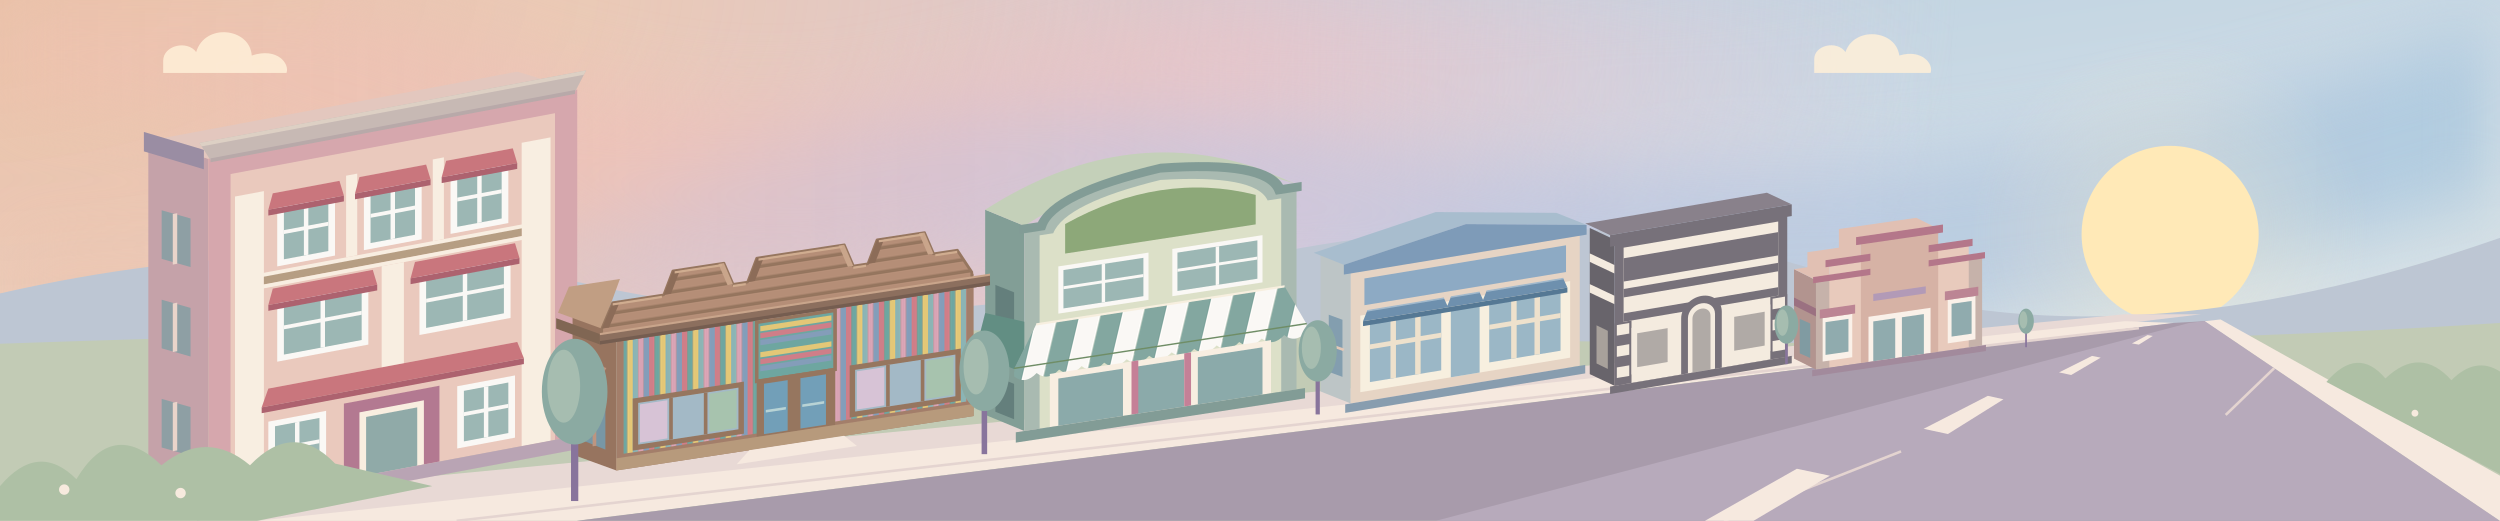
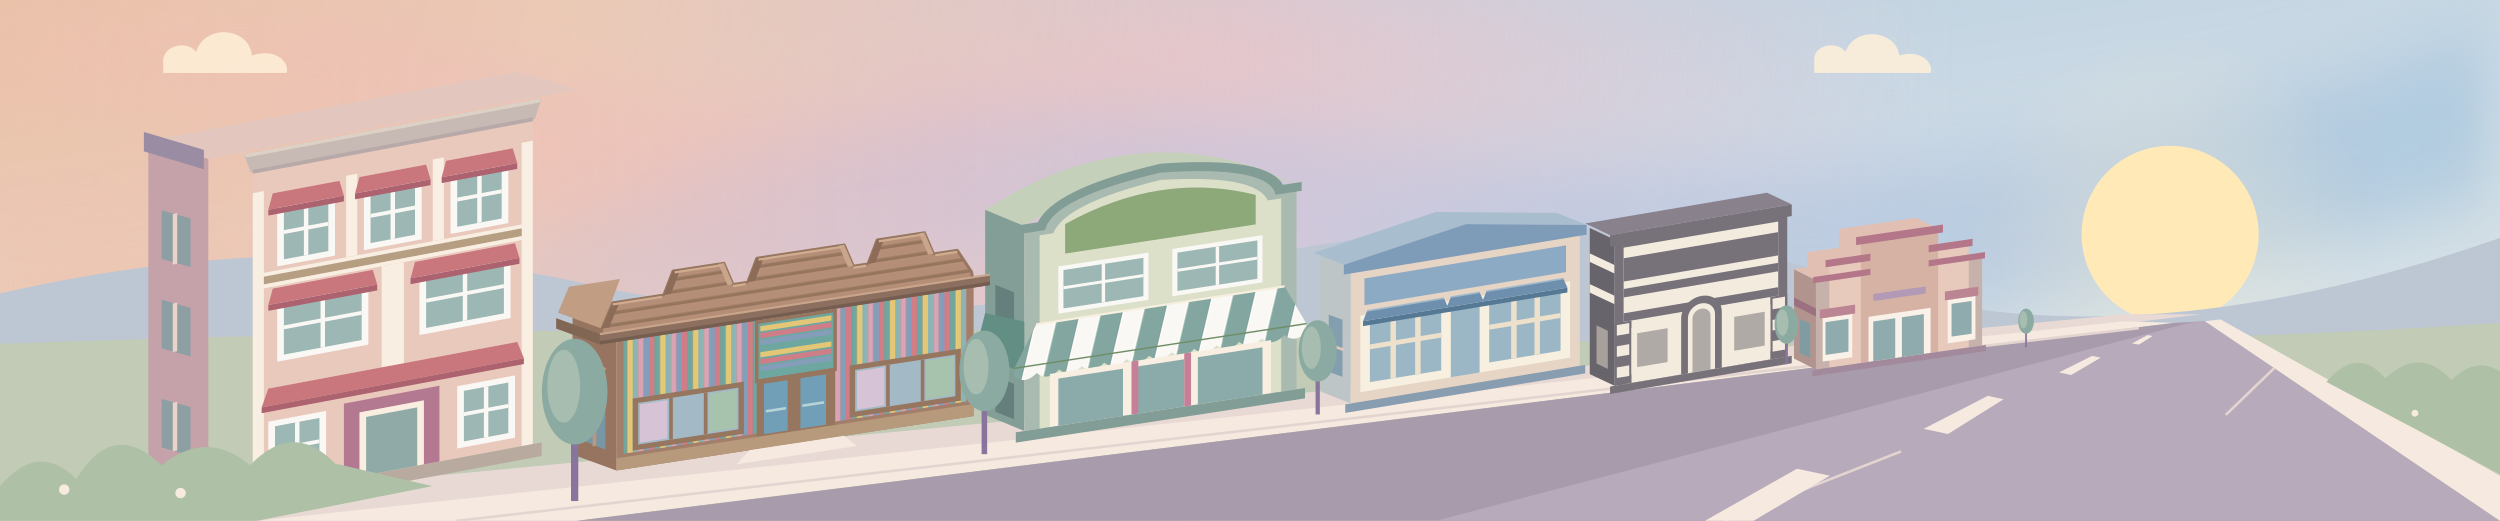
<svg xmlns="http://www.w3.org/2000/svg" viewBox="0 0 1440 300" preserveAspectRatio="xMidYMax meet" fill="none">
  <defs>
    <linearGradient id="village-sky" x1="0" y1="0" x2=".7" y2="1">
      <stop offset="0" stop-color="#b3cddd" />
      <stop offset=".55" stop-color="#ccdae5" />
      <stop offset="1" stop-color="#dce5e6" />
    </linearGradient>
    <radialGradient id="village-corner-warmth" gradientUnits="userSpaceOnUse" cx="-30" cy="-20" r="1160" gradientTransform="scale(1 .48)">
      <stop offset="0" stop-color="#eac0a7" />
      <stop offset=".32" stop-color="#edc9b4" stop-opacity=".95" />
      <stop offset=".65" stop-color="#e8c4c8" stop-opacity=".7" />
      <stop offset="1" stop-color="#dfcbdc" stop-opacity="0" />
    </radialGradient>
    <linearGradient id="village-peach-sweep" x1="0" y1="0" x2="1" y2="0">
      <stop offset="0" stop-color="#edc4aa" stop-opacity=".85" />
      <stop offset=".55" stop-color="#efc0be" stop-opacity=".65" />
      <stop offset="1" stop-color="#e8cbdc" stop-opacity="0" />
    </linearGradient>
    <linearGradient id="village-blue-sweep" x1="0" y1="0" x2="1" y2="0">
      <stop offset="0" stop-color="#c6bfdb" stop-opacity="0" />
      <stop offset=".45" stop-color="#c3c5e1" stop-opacity=".65" />
      <stop offset="1" stop-color="#9fc4dc" stop-opacity=".7" />
    </linearGradient>
    <filter id="village-sky-soften" x="-15%" y="-100%" width="130%" height="300%" color-interpolation-filters="sRGB">
      <feGaussianBlur stdDeviation="20" />
    </filter>
    <radialGradient id="village-sun-halo">
      <stop offset="0" stop-color="#fff0cc" stop-opacity=".35" />
      <stop offset="1" stop-color="#fff0cc" stop-opacity="0" />
    </radialGradient>
    <pattern id="toy-stripes" width="18" height="110" patternUnits="userSpaceOnUse">
      <path fill="#cf7e88" d="M0 0h3v110H0z" />
      <path fill="#6ea6a0" d="M3 0h3v110H3z" />
      <path fill="#e3c777" d="M6 0h3v110H6z" />
      <path fill="#8cb4b4" d="M9 0h3v110H9z" />
      <path fill="#d8a3b4" d="M12 0h3v110h-3z" />
      <path fill="#849db9" d="M15 0h3v110h-3z" />
    </pattern>
    <pattern id="toy-roof" width="12" height="7" patternUnits="userSpaceOnUse">
      <path fill="#b58e77" d="M0 0h12v7H0z" />
      <path fill="#96765f" d="M0 5h12v2H0z" />
    </pattern>
    <pattern id="awning-stripes" width="26" height="35" patternUnits="userSpaceOnUse" patternTransform="skewX(-12)">
      <path fill="#faf8f5" d="M0 0h13v35H0z" />
      <path fill="#83a7a0" d="M13 0h13v35H13z" />
    </pattern>
    <g id="window">
      <path fill="#faf8f5" d="M0 0h26v32H0z" />
      <path fill="#9cb7b4" d="M3 3h20v26H3z" />
      <path stroke="#faf8f5" stroke-width="2" d="M13 3v26M3 15h20" />
    </g>
    <g id="tree">
      <path stroke="#88749c" stroke-width="4" d="M0 0v52" />
      <ellipse cy="-8" rx="18" ry="29" fill="#8baaa2" />
      <ellipse cx="-6" cy="-11" rx="9" ry="20" fill="#a6bdb0" />
    </g>
  </defs>
  <style>
    .village-cloud { transform-box: fill-box; transform-origin: center; }
    @keyframes cloud-drift { from { transform: translateX(-26px); } to { transform: translateX(44px); } }
    @media (prefers-reduced-motion: no-preference) {
      .village-cloud { animation: cloud-drift 48s ease-in-out -18s infinite alternate; }
      .village-cloud-far { animation-duration: 67s; animation-delay: -40s; }
    }
  </style>
  <path fill="url(#village-sky)" d="M0 0h1440v300H0z" />
  <path fill="url(#village-corner-warmth)" d="M0 0h1440v300H0Z" />
  <g fill="none" stroke-linecap="round" filter="url(#village-sky-soften)">
    <path stroke="url(#village-peach-sweep)" stroke-width="92" d="M-140 38C130-60 280 157 535 95S850-7 1100 62" />
    <path stroke="url(#village-blue-sweep)" stroke-width="90" d="M80 206C330 263 367 77 665 112S1110 181 1510 38" />
    <path stroke="url(#village-peach-sweep)" stroke-width="45" opacity=".5" d="M-100 191C170 104 315 228 553 182S837 48 1058 100" />
  </g>
  <circle cx="1250" cy="135" r="115" fill="url(#village-sun-halo)" />
  <circle cx="1250" cy="135" r="51" fill="#ffe9b7" />
  <path fill="#bdc6d3" d="M0 169Q180 128 340 164T700 153T1060 160T1440 137v163H0z" />
  <g fill="#fff0d8" opacity=".85">
    <path class="village-cloud" d="M94 35c0-9 14-12 19-5 5-17 31-14 32 2 15-5 22 5 20 10H94z" />
    <path class="village-cloud village-cloud-far" d="M1045 34c0-8 13-11 18-4 5-15 29-13 31 2 13-4 20 5 18 10h-67z" />
  </g>
  <path fill="#c2cbb5" d="M0 198q390-14 780-4t660-8v114H0Z" />
  <path fill="#e8d9d5" d="M0 298 1224 181h44L270 300H0Z" />
  <path fill="#f6e9df" d="m1224 185 28 1L332 300H148Z" />
  <path fill="#a89bab" d="m1252 186 18-1 170 115H332Z" />
  <path fill="#b7aabb" d="m1261 186 9-1 170 115H827Z" />
  <path fill="#f6e9df" d="m1270 185 9-1 161 90v26Z" />
  <path stroke="#e4d4d0" stroke-width="1.5" d="m1232 189-969 111m1047-88-28 27m-187 21-102 40" />
  <g fill="#f6e9df">
    <path d="m1237 193 3 .5-8 5-4-.7Z" />
    <path d="m1205 205 5 1-17 10-7-1.5Z" />
    <path d="m1145 228 9 2-32 20-14-3Z" />
    <path d="m1035 270 19 4-44 26h-28Z" />
  </g>
  <g transform="matrix(1.28 -.24 0 1.12 120 78)">
    <path fill="#c5a2a9" d="M0 12-27-3v178l27 15Z" />
    <path fill="#e3c7be" d="M-27-3h166l27 15H0Z" />
    <path fill="#9a8da3" d="m-29-8 27 15v10l-27-15Z" />
    <g fill="#8e9fa4">
      <path d="m-21 34 13 7v25l-13-7Z" />
      <path d="m-21 80 13 7v25l-13-7Z" />
      <path d="m-21 131 13 7v25l-13-7Z" />
    </g>
    <path stroke="#ead4ca" stroke-width="2" d="m-15 37 0 26m0 20v25m0 26v25" />
-     <path fill="#d6a7ad" d="M0 12h166v178H0z" />
-     <path fill="#eac9bd" d="M10 22h146v168H10z" />
-     <path fill="#c7b9b4" d="M-4 3h174l-5 10H1Z" />
-     <path fill="#ddd0c4" d="M-4 3h174l-1 2H-3Z" />
-     <path fill="#b8a9a9" d="M1 12h164v2H1Z" />
-     <path fill="#f8eee1" d="M12 34h13v156H12zM141 34h13v156h-13zM62 34h5v42h-5zM101 34h5v42h-5zM78 84h10v58H78Z" />
+     <path fill="#eac9bd" d="M20 22h126v168H20z" />
+     <path fill="#c7b9b4" d="M16 13h134l-3 10H19Z" />
+     <path fill="#ddd0c4" d="M16 13h134l-1 2H17Z" />
+     <path fill="#b8a9a9" d="M20 22h126v2H20Z" />
+     <path fill="#f8eee1" d="M20 34h5v156H20zM141 34h5v156h-5zM62 34h5v42h-5zM101 34h5v42h-5zM78 84h10v58H78Z" />
    <g>
      <use href="#window" x="31" y="42" />
      <use href="#window" x="70" y="42" />
      <use href="#window" x="109" y="42" />
    </g>
    <path fill="#faf8f5" d="M31 91h41v32H31ZM95 91h41v32H95Z" />
    <path fill="#9cb7b4" d="M34 94h35v26H34ZM98 94h35v26H98Z" />
    <path stroke="#faf8f5" stroke-width="2" d="M51.5 94v26M34 106h35M115.5 94v26M98 106h35" />
    <path fill="#b69e83" d="M25 77h116v5H25z" />
    <path fill="#f8eee1" d="M24 76h118v2H24zM24 82h118v2H24z" />
    <g id="american-girl-projecting-awnings">
      <path fill="#c9767d" d="m29 36-2 8h34l-2-8Zm39 0-2 8h34l-2-8Zm39 0-2 8h34l-2-8ZM29 85l-2 8h49l-2-8Zm64 0-2 8h49l-2-8ZM27 136l-3 9h118l-3-9Z" />
      <path fill="#ad626f" d="M27 44h34v3H27ZM66 44h34v3H66ZM105 44h34v3h-34ZM27 93h49v3H27ZM91 93h49v3H91ZM24 145h118v3H24Z" />
    </g>
    <path fill="#b37991" d="M61 151h43v39H61z" />
    <path fill="#f9eee0" d="M68 157h29v33H68z" />
    <path fill="#90aaa8" d="M71 160h23v30H71z" />
    <use href="#window" x="27" y="153" />
    <use href="#window" x="112" y="153" />
-     <path fill="#b9a4b4" d="M-5 190h176v7H-5z" />
+     <path fill="#b9aa9f" d="M16 190h134v7H16z" />
  </g>
  <g transform="matrix(.98 -.15 0 .85 590 108)">
    <path fill="#829e96" d="M0 26-23 11v139l23 15Z" />
    <path fill="#c4d0b9" d="M-23 11Q57-34 137 11l23 15Q80-19 0 26Z" />
    <path fill="#647f7c" d="m-17 63 11 7v24l-11-7Zm0 62 11 7v24l-11-7Z" />
    <path fill="#628e83" d="m-6 122-23-15 6-26 30 13Z" />
    <path fill="#a9bab1" d="M0 28h10Q17 7 80 1q63 6 70 27h10v137H0Z" />
    <path fill="#dce0c8" d="M9 34h8Q24 15 80 9q56 6 63 25h8v131H9Z" />
    <path stroke="#829c96" stroke-width="6" d="M-3 28h13Q17 7 80 1q63 6 70 27h13" />
    <path fill="#8da879" d="M24 29Q80 3 136 29v20H24Z" />
    <path fill="#faf8f5" d="M20 57h53v32H20ZM87 57h53v32H87Z" />
    <path fill="#9cb7b4" d="M23 60h47v26H23ZM90 60h47v26H90Z" />
    <path stroke="#faf8f5" stroke-width="2" d="M46.5 60v26M23 72h47M113.5 60v26M90 72h47" />
    <g id="joann-projecting-awning">
      <path fill="url(#awning-stripes)" d="M7 94h146l13 28H-6Z" />
      <path fill="#6f8d66" d="M-6 121h172v3H-6Z" />
      <path fill="url(#awning-stripes)" d="M-6 122h172v5q-6.615 7-13.23 0q-6.615 7-13.23 0q-6.615 7-13.23 0q-6.615 7-13.23 0q-6.615 7-13.23 0q-6.615 7-13.23 0q-6.615 7-13.23 0q-6.615 7-13.23 0q-6.615 7-13.23 0q-6.615 7-13.23 0q-6.615 7-13.23 0q-6.615 7-13.23 0q-6.615 7-13.23 0Z" />
      <path stroke="#f7efdf" stroke-width="1.5" d="M7 94h146" />
    </g>
    <path fill="#f8eee1" d="M15 129h130v36H15z" />
    <path fill="#8baaaa" d="M20 133h38v32H20zM66 133h28v32H66zM102 133h38v32h-38z" />
    <path fill="#c58097" d="M63 129h4v36h-4zM94 129h4v36h-4z" />
    <path fill="#829c96" d="M-5 165h170v7H-5z" />
  </g>
  <g transform="matrix(.79 -.13 0 .70 778 140)">
    <path fill="#bdc5c6" d="M0 18-22 4v114l22 14Z" />
    <path fill="#a8bdce" d="m-27 3 89-17 88 17 22 14-88-17-89 17Z" />
    <path fill="#839eaf" d="m-16 56 10 6v47l-10-6Z" />
    <path stroke="#e2c8b7" stroke-width="2" d="m-17 80 12 7" />
    <path fill="#e6d4c4" d="M0 18h167v114H0z" />
    <path fill="#7e9bb8" d="m-5 17 89-17 88 17v8H-5z" />
    <path fill="#8daac4" d="M10 31h147v22H10z" />
    <path fill="#f7efdf" d="M7 61h153v63H7z" />
    <g fill="#9bb7c6">
      <path d="M14 67h52v50H14zM101 67h52v50h-52zM73 67h21v57H73z" />
    </g>
    <path stroke="#eee1cc" stroke-width="4" d="M31 67v50M49 67v50M119 67v50M136 67v50M14 88h52M101 88h52" />
    <g id="container-projecting-awnings">
      <path fill="#6e90ae" d="M12 58h56l3 8H9ZM73 58h21l3 8H70ZM99 58h56l3 8H96Z" />
      <path fill="#557894" d="M9 66h62v4H9ZM70 66h27v4H70ZM96 66h62v4H96Z" />
      <path stroke="#a2b9cc" stroke-width="1.3" d="M12 58h56M73 58h21M99 58h56" />
    </g>
    <path fill="#889daf" d="M-4 132h175v7H-4z" />
  </g>
  <g transform="matrix(.65 -.11 0 .61 930 135)">
    <path fill="#68646b" d="M0 5-22-10v138l22 15Z" />
    <path fill="#89818b" d="M-26-15h161l22 15H-4Z" />
    <path fill="#f4ebdf" d="m-22 14 22 15v8l-22-15Zm0 29 22 15v8l-22-15Z" />
    <path fill="#a8a19b" d="m-16 83 10 7v36l-10-7Z" />
    <path fill="#77717a" d="M0 5h153v138H0z" />
    <path fill="#f4ebdf" d="M8 14h137v129H8z" />
    <path fill="#77717a" d="M-4 0h161v11H-4zM8 24h137v22H8zM8 53h137v8H8zM8 76h137v8H8z" />
    <path fill="#77717a" d="M0 84h15v59H0zM138 84h15v59h-15z" />
    <path fill="#f4ebdf" d="M2 86h11v10H2zM2 106h11v10H2zM2 126h11v10H2zM140 86h11v10h-11zM140 106h11v10h-11zM140 126h11v10h-11z" />
    <path fill="#f4ebdf" d="M15 91h37v44H15zM101 91h37v44h-37z" />
    <path fill="#b0aaa6" d="M20 97h27v32H20zM106 97h27v32h-27z" />
    <path fill="#77717a" d="M59 143V90a18 18 0 0 1 36 0v53z" />
    <path fill="#f4ebdf" d="M65 143V91a12 12 0 0 1 24 0v52z" />
    <path fill="#b0aaa6" d="M69 143V92a8 8 0 0 1 16 0v51z" />
    <path fill="#77717a" d="M-4 143h161v7H-4z" />
  </g>
  <g transform="matrix(.55 -.08 0 .51 1046 142)">
    <path fill="#b2948f" d="M0 38-23 22v101l23 16Z" />
    <path fill="#e1c0b3" d="M-23 22h14V5h33v-21h81l23 16H47v21H14v17H0Z" />
    <path fill="#809ba2" d="m-17 79 11 7v39l-11-7Z" />
    <path fill="#9b7181" d="m-23 54 23 16v9l-23-16Z" />
    <path fill="#c6b2aa" d="M0 38h174v101H0z" />
    <path fill="#e8cabc" d="M14 21h146v118H14z" />
    <path fill="#d6b2a5" d="M47 0h81v139H47z" />
    <path fill="#b4778a" d="M-3 34h180v7H-3zM10 17h154v8H10zM42-4h91v9H42z" />
    <path fill="#d6b2a5" d="M57 13h61v42H57z" />
    <path fill="#b29ab7" d="M60 63h55v8H60z" />
    <path fill="#faf1e9" d="M7 82h31v49H7zM138 82h29v49h-29zM55 88h65v51H55z" />
    <path fill="#90abae" d="M60 94h23v45H60zM90 94h23v45H90zM10 87h24v37H10zM142 87h21v37h-21z" />
    <path fill="#bc8594" d="M4 72h37v10H4zM135 72h35v10h-35z" />
    <path fill="#a28a9c" d="M-4 139h182v7H-4z" />
  </g>
  <g transform="matrix(1.05 -.16 0 1 355 153)">
    <path fill="#97745f" d="M0 36-24 23v82l24 13Z" />
    <path fill="#c19e83" d="m-8 35-24-13 6-14h28Z" />
    <path fill="#806653" d="m-9 38-24-13v6l24 13Z" />
    <path fill="#7897a5" d="m-18 75 12 7v23l-12-7Z" />
    <path stroke="#bd9580" stroke-width="2" d="m-18 52 12 7m-12 4 12 7m-6 9v23" />
    <path fill="#a37e6a" d="M0 36h196v82H0z" />
    <path fill="url(#toy-stripes)" d="M4 42h188v67H4z" />
    <g id="toys-sloped-roof">
      <path fill="url(#toy-roof)" stroke="#96765f" stroke-width="1.5" stroke-linejoin="round" d="M-8 35-2 21h28l5-13h28l5 13h8l5-13h48l5 13h8l5-13h26l5 13h13l8 14v6H-8Z" />
      <path fill="#8c6c58" d="m26 21 5-13h4l-5 13Zm46 0 5-13h4l-5 13Zm66 0 5-13h4l-5 13ZM-8 35l6-14h4l-6 14Z" />
      <path fill="#c9a58b" d="m56 8 5 13h3L59 8Zm66 0 5 13h3l-5-13Zm44 0 5 13h3l-5-13Z" />
      <path stroke="#d0ad90" stroke-width="1.3" d="M32 9h26M78 9h46M144 9h24M-2 22h27M64 22h7M130 22h7M175 22h12" />
      <path fill="#8c6f5e" d="M-9 38h214v6H-9z" />
      <path fill="#755d50" d="M-9 42h214v2H-9z" />
      <path stroke="#c9a58b" stroke-width="1.2" d="M-9 38h214" />
    </g>
    <path fill="#6ea6a0" stroke="#96765f" stroke-width="2" d="M77 45h43v34H77z" />
    <path stroke="#e3c777" stroke-width="3" d="M79 49h39M79 64h39" />
    <path stroke="#cf7e88" stroke-width="3" d="M79 53h39M79 68h39" />
    <path stroke="#849db9" stroke-width="3" d="M79 57h39M79 72h39" />
    <path fill="#96765f" d="M9 78h61v30H9zM128 78h61v30h-61zM77 78h43v33H77z" />
    <path fill="#a3b9c6" d="M12 81h55v24H12zM131 81h55v24h-55z" />
    <path fill="#d7c3d6" d="M13 82h15v22H13zM132 82h15v22h-15z" />
    <path fill="#a7c3ae" d="M51 82h15v22H51zM170 82h15v22h-15z" />
    <path stroke="#96765f" stroke-width="2" d="M30 81v24M49 81v24M149 81v24M168 81v24" />
    <path fill="#729fb8" d="M81 81h13v29H81zM101 81h14v29h-14z" />
    <path stroke="#b8d3d5" stroke-width="1.5" d="M82 97h11M102 97h12" />
    <path fill="#b79a7c" d="M0 111h196v7H0z" />
    <path fill="#f6e9df" d="M73 118h52l7 7H66z" />
  </g>
  <g transform="translate(331 234)">
    <use href="#tree" transform="scale(1.05)" />
  </g>
  <g transform="translate(567 220)">
    <use href="#tree" transform="scale(.8)" />
  </g>
  <g transform="translate(759 207)">
    <use href="#tree" transform="scale(.61)" />
  </g>
  <g transform="translate(1029 190)">
    <use href="#tree" transform="scale(.38)" />
  </g>
  <g transform="translate(1167 187)">
    <use href="#tree" transform="scale(.25)" />
  </g>
  <path fill="#aec0a5" d="M0 280q22-26 44-4 21-35 49-8 26-21 51 0 25-26 49-1l56 13L148 300H0Z" />
  <path fill="#aec0a5" d="m1340 220q18-21 34-2 20-19 38 1 14-14 28-5v59Z" />
  <g fill="#f7eade">
    <circle cx="37" cy="282" r="3" />
    <circle cx="104" cy="284" r="3" />
    <circle cx="1391" cy="238" r="2" />
  </g>
</svg>
